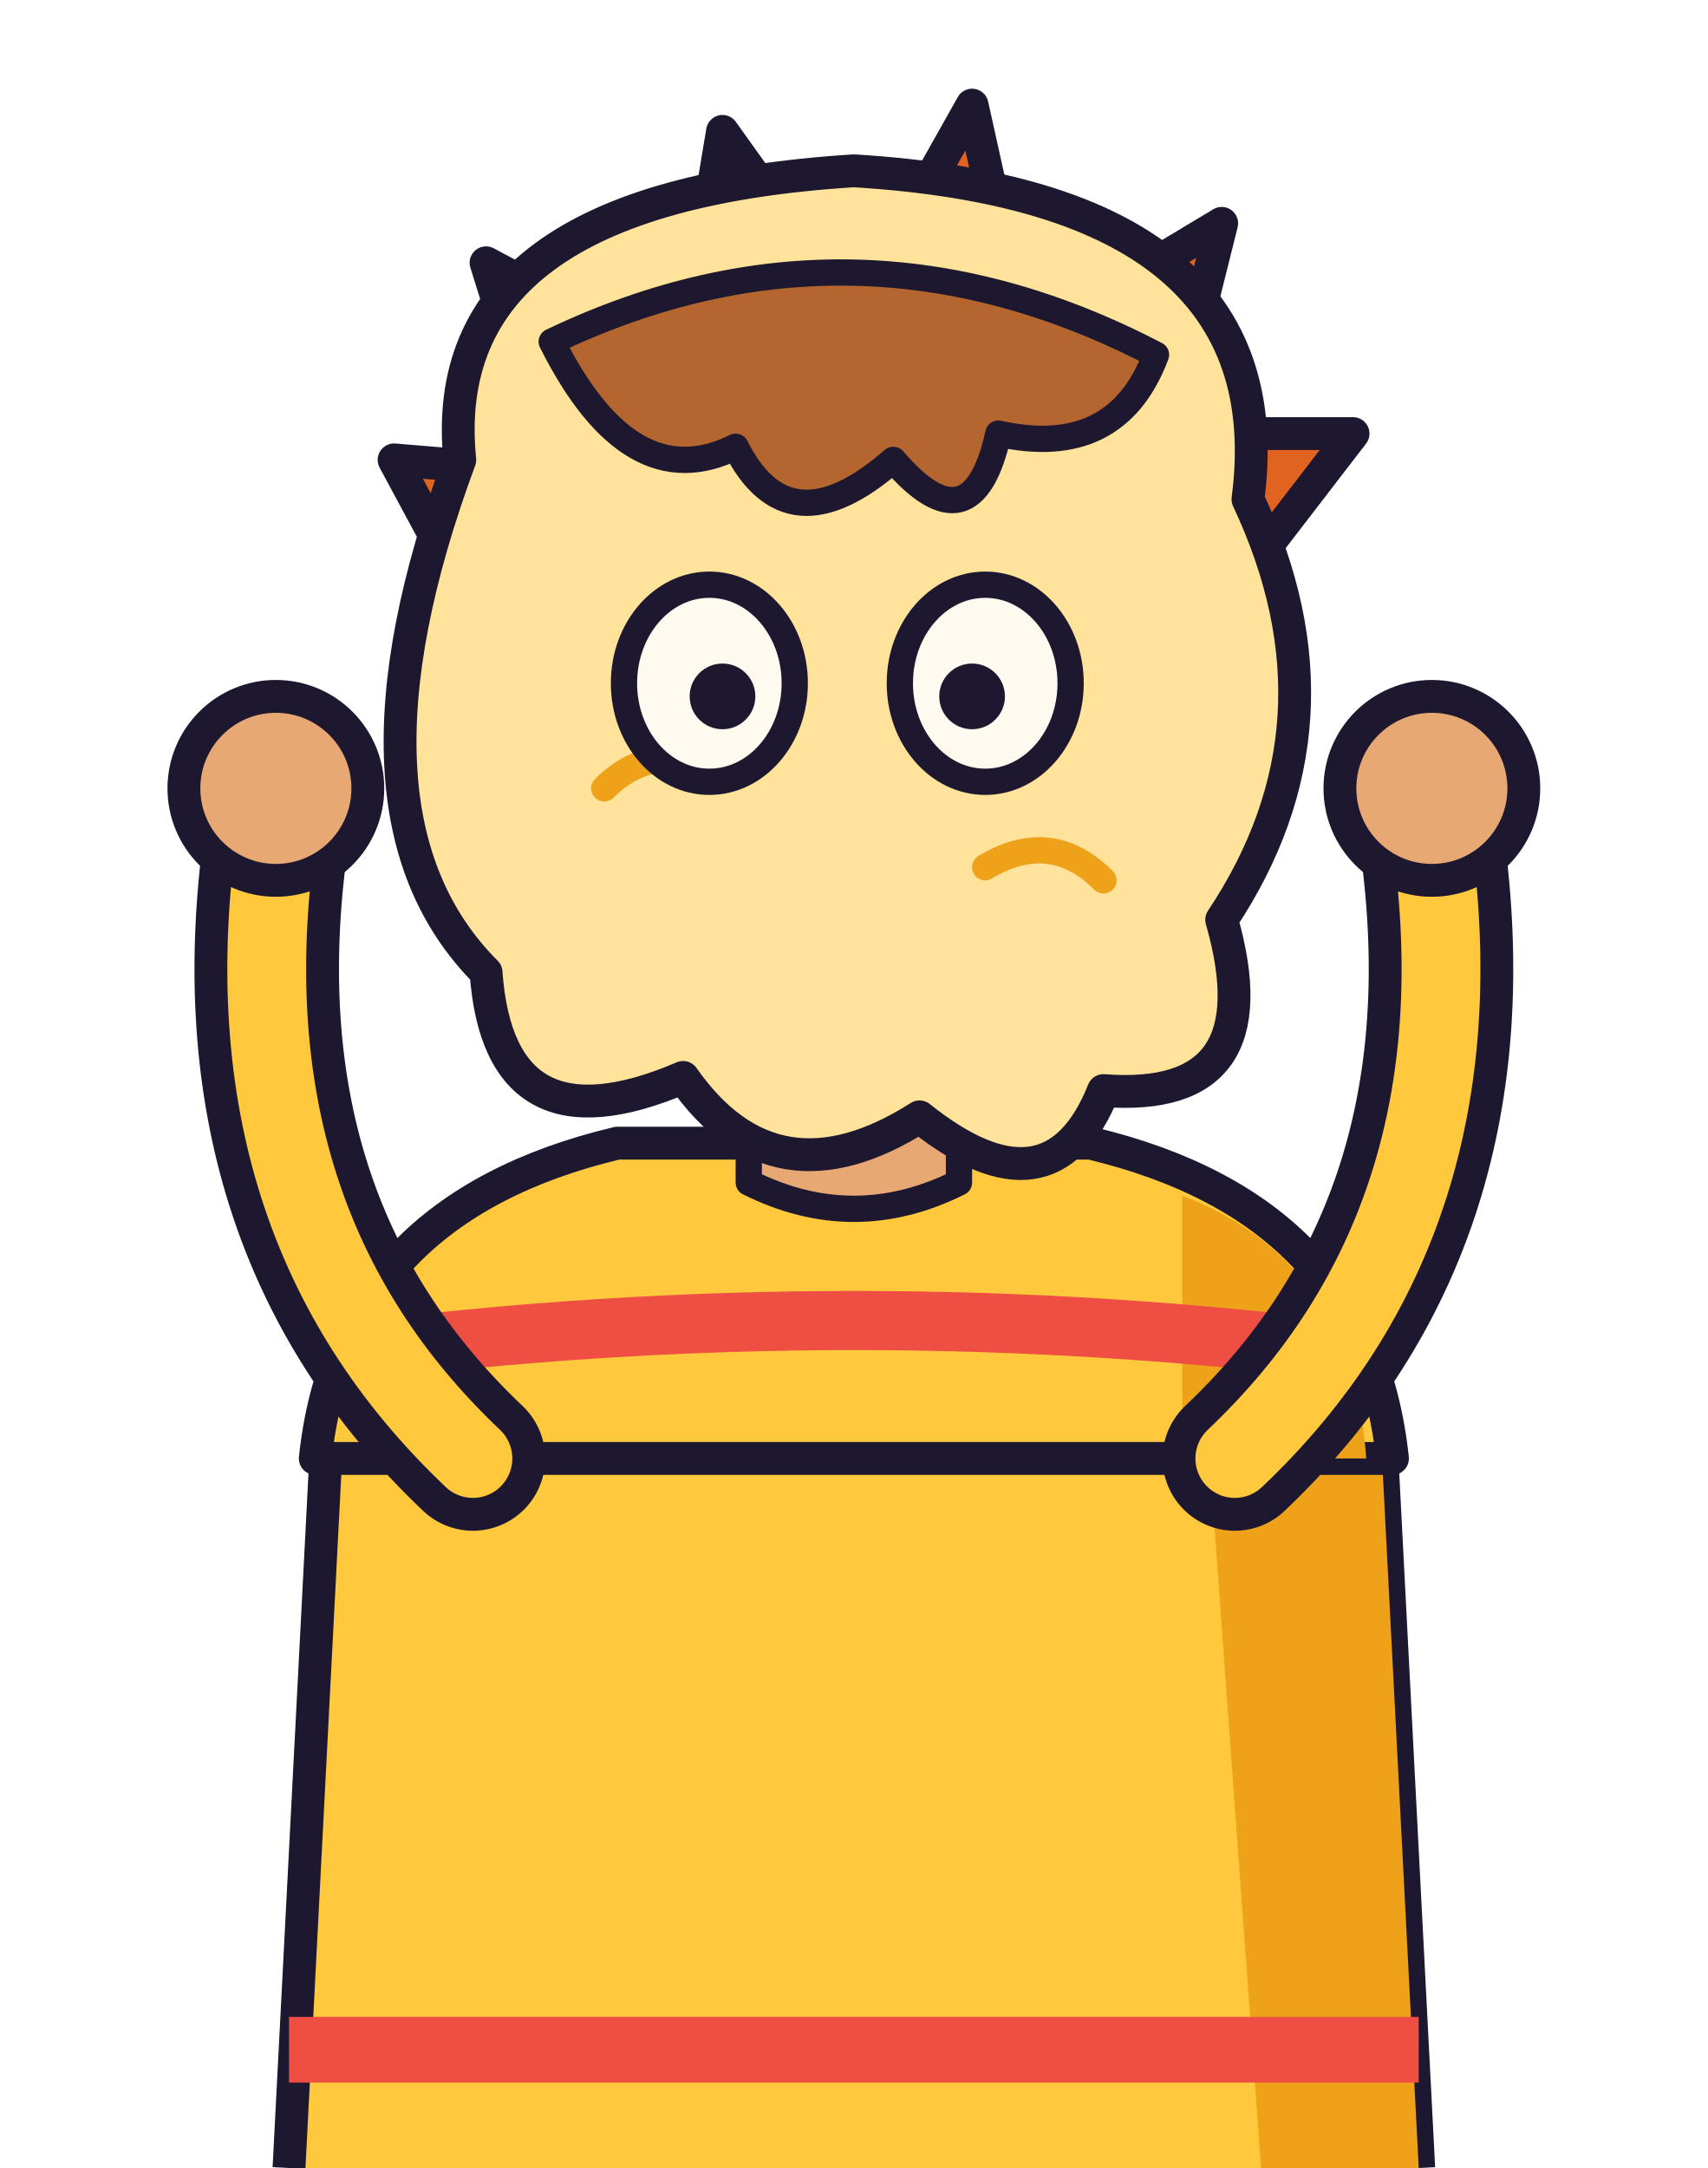
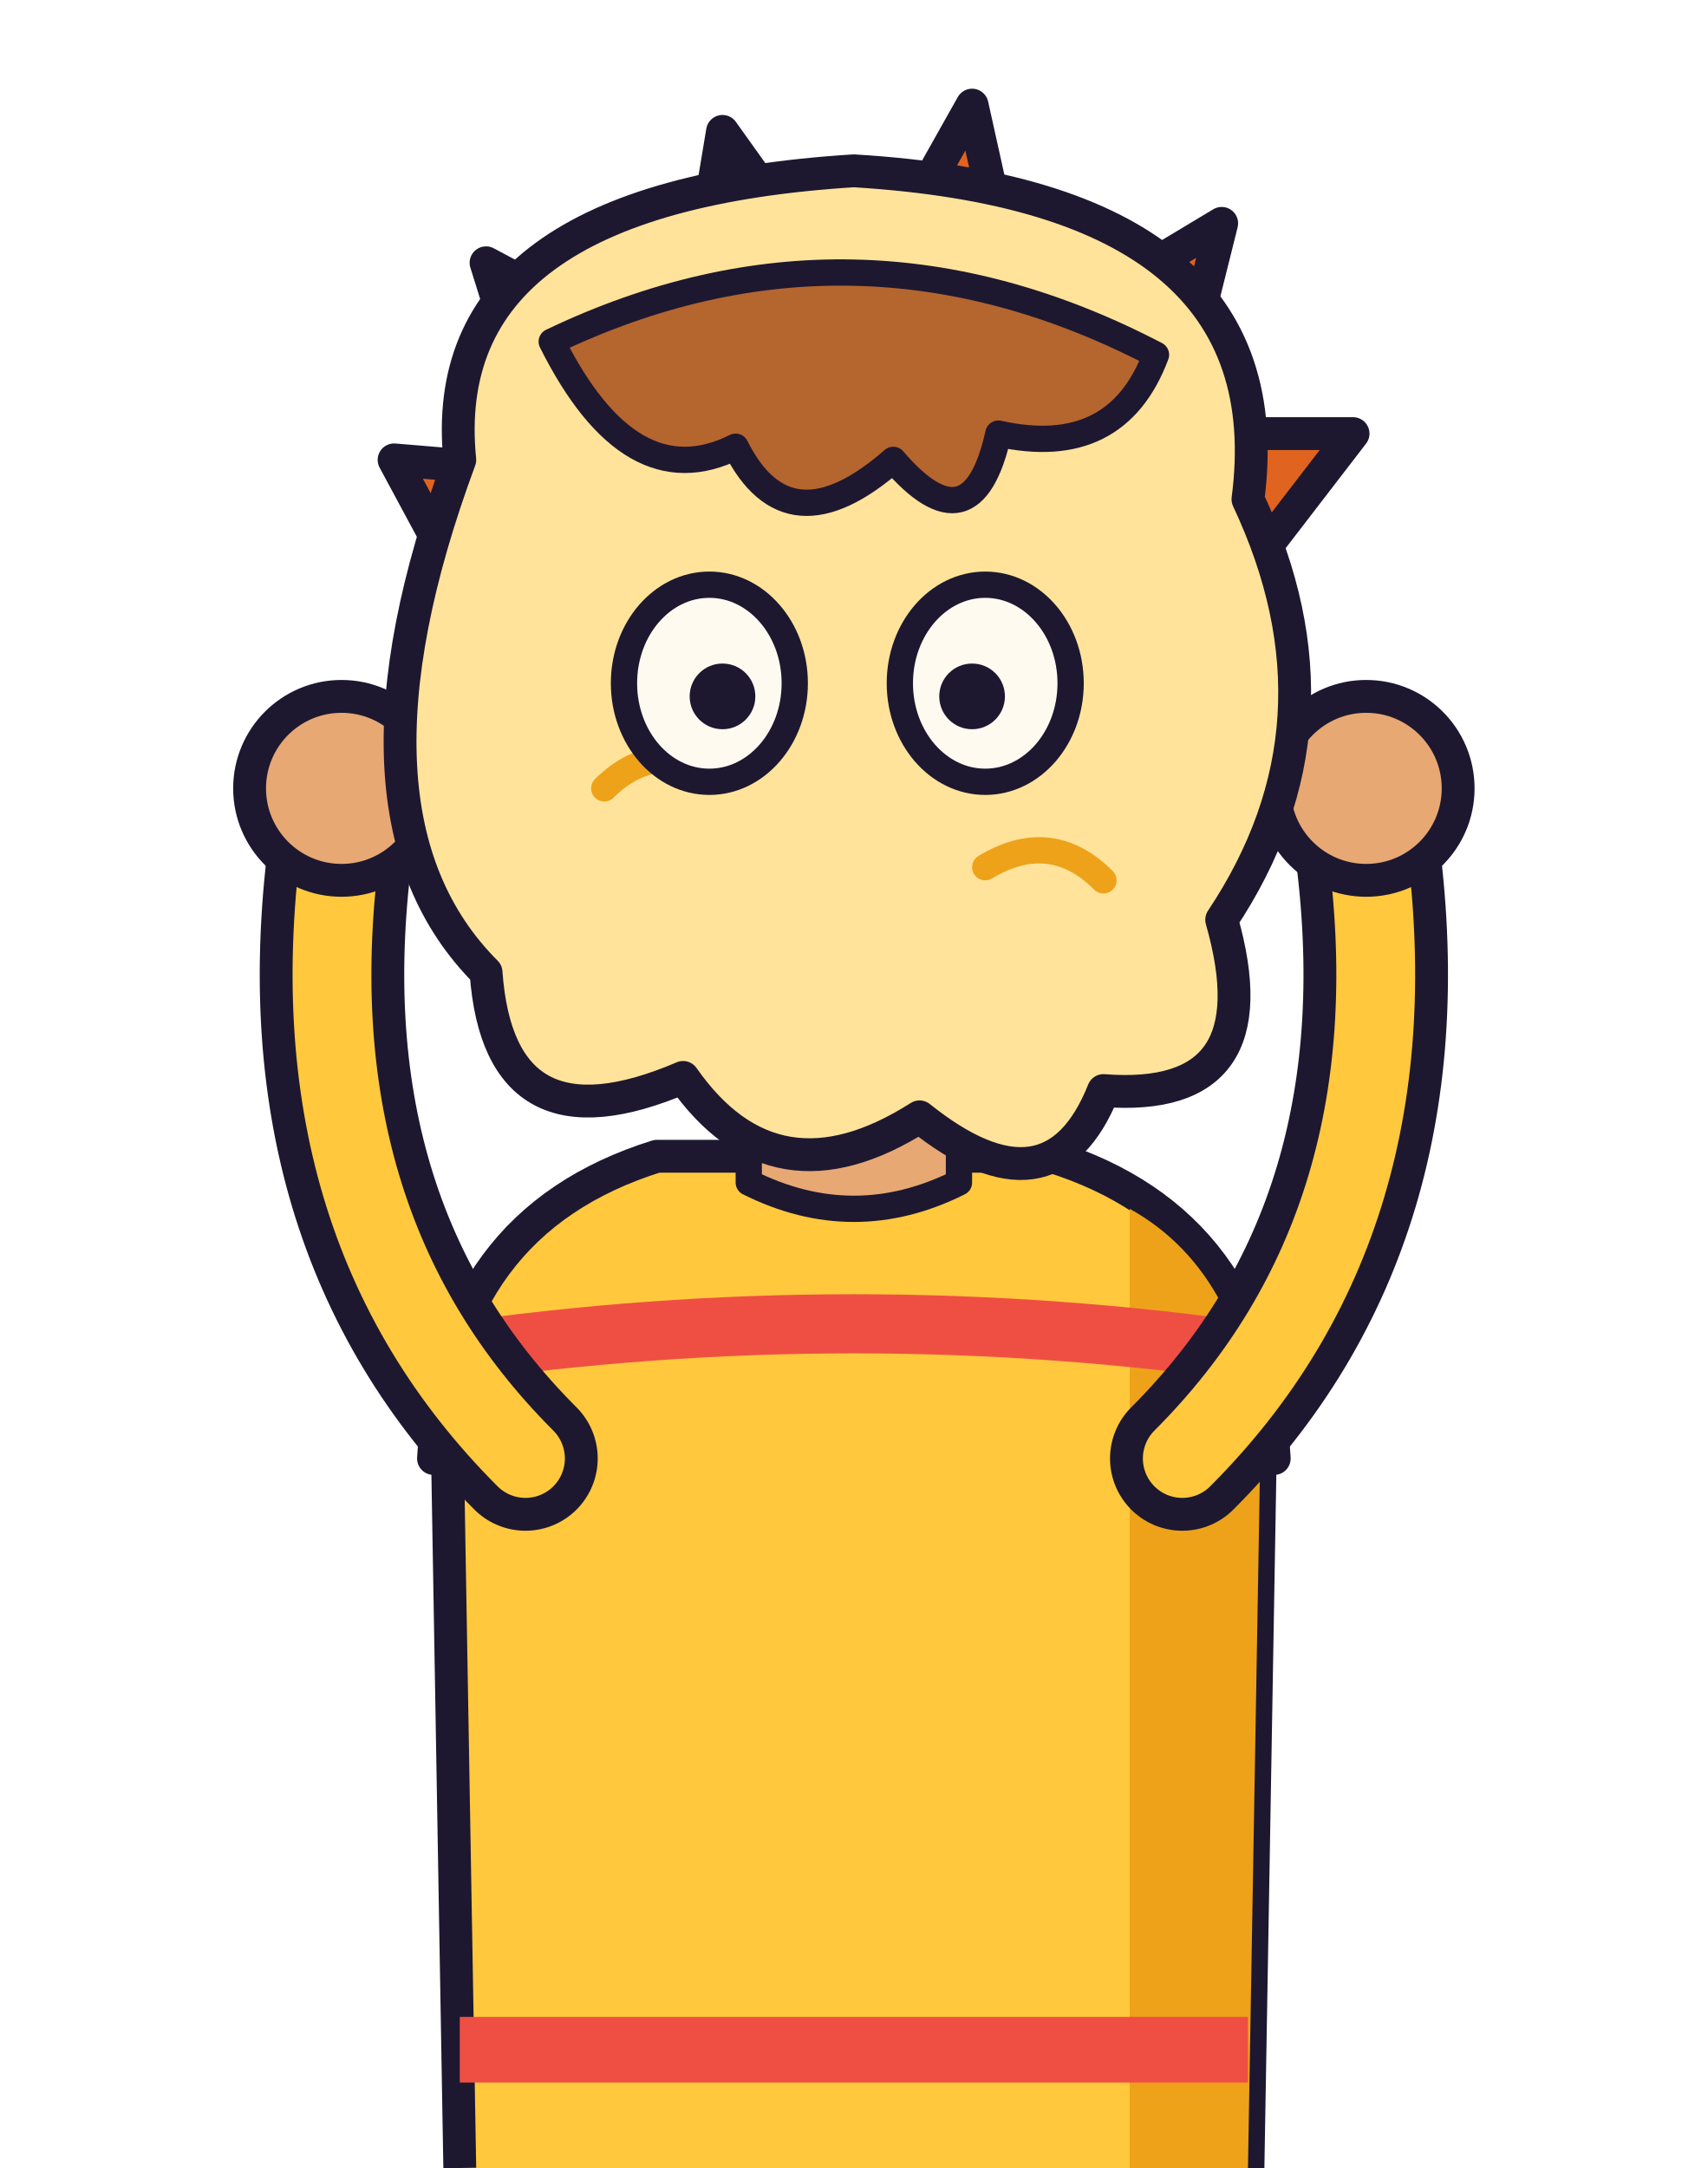
<svg xmlns="http://www.w3.org/2000/svg" viewBox="0 0 260 330" width="260" height="330">
-   <path d="M50 214 L210 214 L216 330 L44 330 Z" fill="#ffc83d" />
-   <path d="M50 214 L44 330 M210 214 L216 330" stroke="#1d1830" stroke-width="5" fill="none" />
-   <path d="M184 220 L192 330 L216 330 L210 214 Z" fill="#eda21a" />
-   <path d="M44 312 L216 312" stroke="#ef4f43" stroke-width="10" />
+   <path d="M68 214 L192 214 L190 330 L70 330 Z" fill="#ffc83d" />
+   <path d="M68 214 L70 330 M192 214 L190 330" stroke="#1d1830" stroke-width="5" fill="none" />
+   <path d="M172 220 L172 330 L190 330 L192 214 Z" fill="#eda21a" />
+   <path d="M70 312 L190 312" stroke="#ef4f43" stroke-width="10" />
  <g transform="translate(30 0)">
    <g>
      <g>
-         <path d="M18 222 Q22 184 64 174 L136 174 Q178 184 182 222 Z" fill="#ffc83d" stroke="#1d1830" stroke-width="5" stroke-linejoin="round" stroke-linecap="round" />
-         <path d="M150 182 Q176 192 178 222 L150 222 Z" fill="#eda21a" />
+         <path d="M36 222 Q38 186 70 176 L130 176 Q162 186 164 222 Z" fill="#ffc83d" stroke="#1d1830" stroke-width="5" stroke-linejoin="round" stroke-linecap="round" />
+         <path d="M142 184 Q160 194 162 222 L142 222 Z" fill="#eda21a" />
+         <rect x="40" y="217" width="104" height="10" fill="#ffc83d" />
+         <rect x="142" y="217" width="18" height="10" fill="#eda21a" />
      </g>
-       <path d="M22 206 Q100 196 178 206" fill="none" stroke="#ef4f43" stroke-width="9" />
+       <path d="M38 206 Q100 197 162 206" fill="none" stroke="#ef4f43" stroke-width="9" />
      <g>
        <path d="M84 150 L84 180 Q100 188 116 180 L116 150 Z" fill="#e7a874" stroke="#1d1830" stroke-width="4" stroke-linejoin="round" stroke-linecap="round" />
        <path d="M84 158 Q100 170 116 158 L116 168 Q100 178 84 168 Z" fill="#c4824f" />
      </g>
      <ellipse cx="50" cy="114" rx="12" ry="15" fill="#e7a874" stroke="#1d1830" stroke-width="4" stroke-linejoin="round" stroke-linecap="round" />
      <ellipse cx="150" cy="114" rx="12" ry="15" fill="#e7a874" stroke="#1d1830" stroke-width="4" stroke-linejoin="round" stroke-linecap="round" />
      <path d="M50 106 Q48 54 100 52 Q152 54 150 106 Q152 162 100 164 Q48 162 50 106 Z" fill="#e7a874" stroke="#1d1830" stroke-width="5" stroke-linejoin="round" stroke-linecap="round" />
      <path d="M140 84 Q156 118 136 152 Q122 162 104 162 Q140 142 140 84 Z" fill="#c4824f" opacity="0.65" />
      <path d="M44 96 L30 70 L54 72 L44 40 L74 56 L80 20 L100 48 L118 16 L126 52 L156 34 L148 66 L176 66 L156 92 Q150 76 132 74 Q118 84 100 74 Q82 86 66 76 Q52 82 44 96 Z" fill="#e0631f" stroke="#1d1830" stroke-width="5" stroke-linejoin="round" stroke-linecap="round" />
      <path d="M78 40 L90 56 M120 34 L118 54 M58 60 L70 68" stroke="#ff8a3d" stroke-width="4" stroke-linecap="round" />
      <g>
        <ellipse cx="77" cy="110" rx="12" ry="16" fill="#fffaf0" stroke="#1d1830" stroke-width="4" stroke-linejoin="round" stroke-linecap="round" />
        <ellipse cx="123" cy="110" rx="12" ry="16" fill="#fffaf0" stroke="#1d1830" stroke-width="4" stroke-linejoin="round" stroke-linecap="round" />
        <circle cx="78" cy="111" r="5" fill="#1d1830" />
        <circle cx="124" cy="111" r="5" fill="#1d1830" />
        <circle cx="80" cy="108" r="1.8" fill="#fffaf0" />
        <circle cx="126" cy="108" r="1.8" fill="#fffaf0" />
      </g>
      <path d="M64 88 L90 94 M110 94 L136 86" fill="none" stroke="#1d1830" stroke-width="6" stroke-linejoin="round" stroke-linecap="round" />
      <g fill="#c4824f">
        <circle cx="68" cy="132" r="2.4" />
        <circle cx="62" cy="138" r="2.4" />
        <circle cx="132" cy="134" r="2.4" />
      </g>
      <g transform="rotate(-24 136 136)">
        <rect x="122" y="128" width="30" height="14" rx="5" fill="#f7ecd4" stroke="#1d1830" stroke-width="3" stroke-linejoin="round" stroke-linecap="round" />
        <path d="M130 130 L130 140 M136 130 L136 140 M142 130 L142 140" stroke="#dcc394" stroke-width="2" />
      </g>
      <path d="M100 118 Q94 128 104 130" fill="none" stroke="#1d1830" stroke-width="3.5" stroke-linejoin="round" stroke-linecap="round" />
      <ellipse cx="100" cy="146" rx="8" ry="10" fill="#1d1830" />
    </g>
  </g>
-   <path d="M72 222 Q34 186 42 128" fill="none" stroke="#1d1830" stroke-width="22" stroke-linecap="round" stroke-linejoin="round" />
-   <path d="M72 222 Q34 186 42 128" fill="none" stroke="#ffc83d" stroke-width="12" stroke-linecap="round" stroke-linejoin="round" />
-   <circle cx="42" cy="120" r="14" fill="#e7a874" stroke="#1d1830" stroke-width="5" />
-   <path d="M188 222 Q226 186 218 128" fill="none" stroke="#1d1830" stroke-width="22" stroke-linecap="round" stroke-linejoin="round" />
-   <path d="M188 222 Q226 186 218 128" fill="none" stroke="#ffc83d" stroke-width="12" stroke-linecap="round" stroke-linejoin="round" />
-   <circle cx="218" cy="120" r="14" fill="#e7a874" stroke="#1d1830" stroke-width="5" />
+   <path d="M80 222 Q44 186 52 128" fill="none" stroke="#1d1830" stroke-width="22" stroke-linecap="round" stroke-linejoin="round" />
+   <path d="M80 222 Q44 186 52 128" fill="none" stroke="#ffc83d" stroke-width="12" stroke-linecap="round" stroke-linejoin="round" />
+   <circle cx="52" cy="120" r="14" fill="#e7a874" stroke="#1d1830" stroke-width="5" />
+   <path d="M180 222 Q216 186 208 128" fill="none" stroke="#1d1830" stroke-width="22" stroke-linecap="round" stroke-linejoin="round" />
+   <path d="M180 222 Q216 186 208 128" fill="none" stroke="#ffc83d" stroke-width="12" stroke-linecap="round" stroke-linejoin="round" />
+   <circle cx="208" cy="120" r="14" fill="#e7a874" stroke="#1d1830" stroke-width="5" />
  <g stroke="#1d1830" stroke-linejoin="round">
    <path d="M70 70 Q66 30 130 26 Q196 30 190 76 Q206 110 186 140 Q194 168 168 166 Q160 186 140 170 Q118 184 104 164 Q76 176 74 148 Q50 124 70 70 Z" fill="#ffe39a" stroke-width="5" />
    <path d="M84 52 Q130 30 176 54 Q170 70 152 66 Q148 84 136 70 Q120 84 112 68 Q96 76 84 52 Z" fill="#b5652e" stroke-width="4" />
    <path d="M92 120 Q100 112 112 118 M150 132 Q160 126 168 134" fill="none" stroke="#eda21a" stroke-width="4" stroke-linecap="round" />
  </g>
  <ellipse cx="108" cy="104" rx="13" ry="15" fill="#fffaf0" stroke="#1d1830" stroke-width="4" />
  <ellipse cx="150" cy="104" rx="13" ry="15" fill="#fffaf0" stroke="#1d1830" stroke-width="4" />
  <circle cx="110" cy="106" r="5" fill="#1d1830" />
  <circle cx="148" cy="106" r="5" fill="#1d1830" />
</svg>
